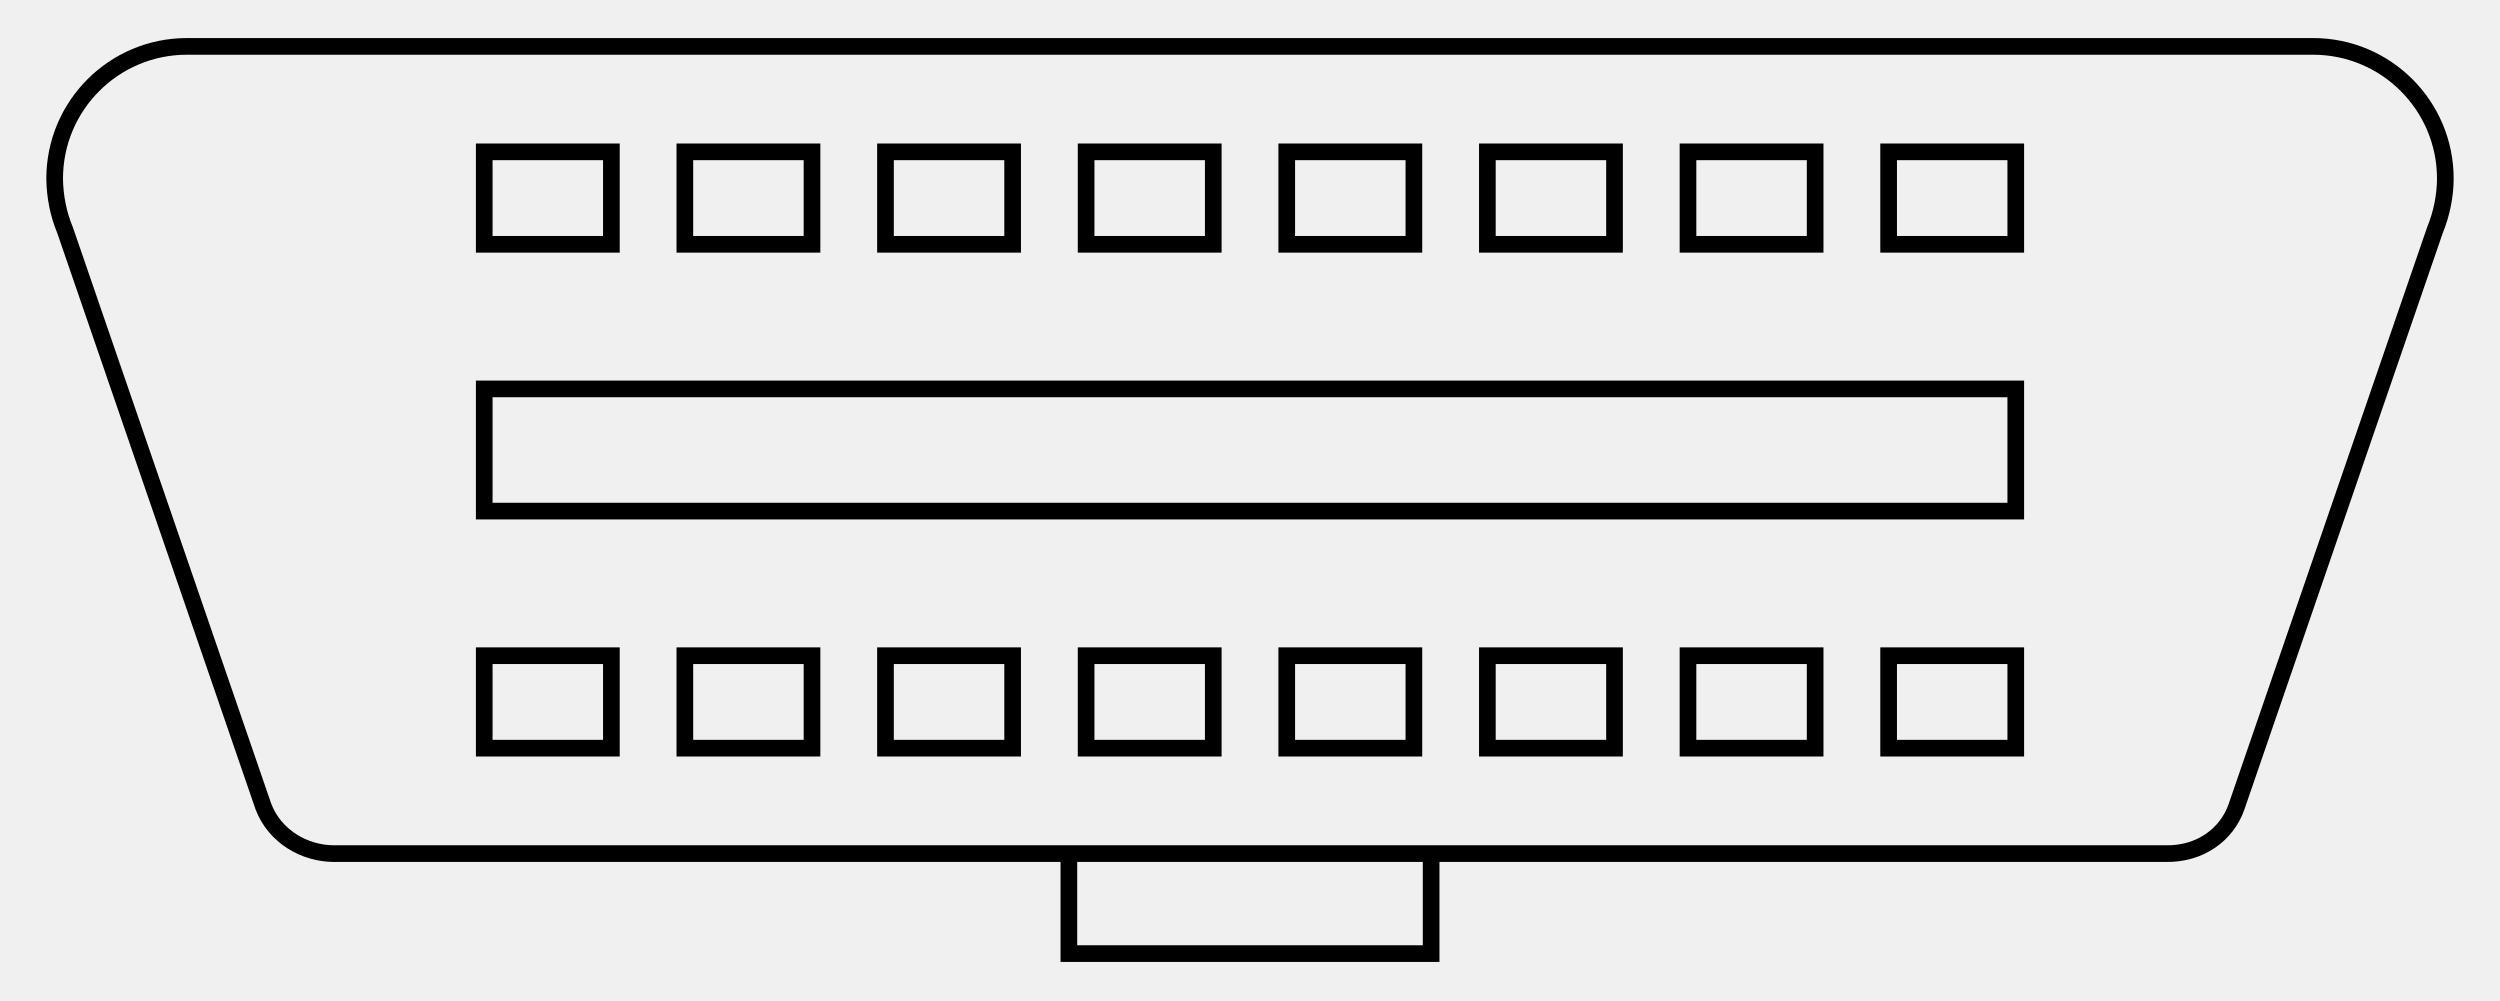
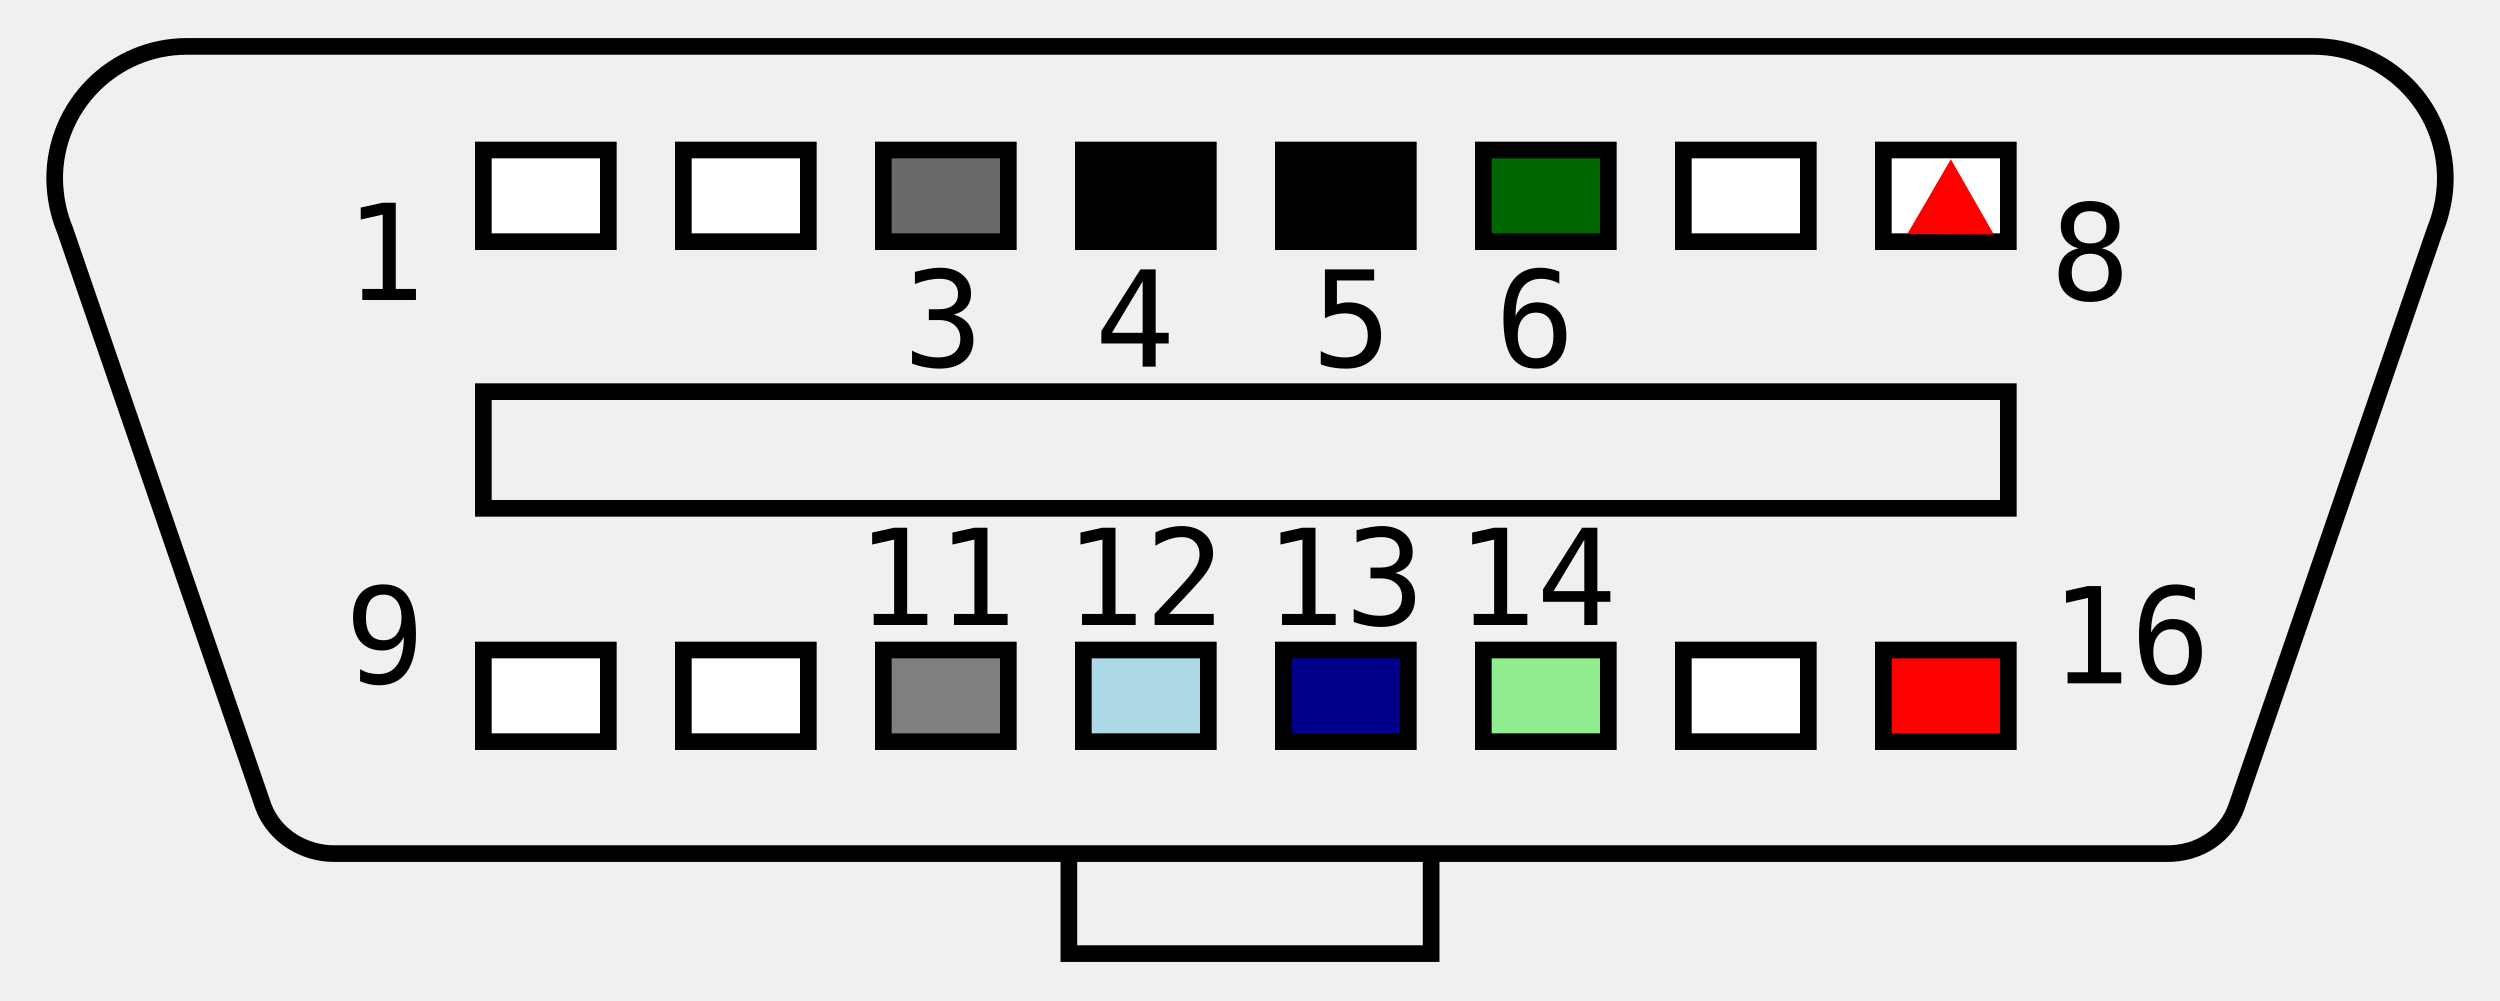
- <svg xmlns="http://www.w3.org/2000/svg" version="1.1" width="300" height="120">
-   <path style="fill:none;stroke:#000;stroke-width:2" d="m 292.193,27.616 c 0.829,-2.022 1.239,-4.159 1.247,-6.178 0,-8.765 -7.106,-15.871 -15.871,-15.871 l -255.139,0 c -8.765,0 -15.871,7.106 -15.871,15.871 0.025,2.185 0.463,4.304 1.247,6.178 L 31.616,96.81 c 1.365,3.555 4.913,5.627 8.485,5.625 l 219.797,0 c 4.118,0.071 7.313,-2.274 8.485,-5.625 z" />
-   <path style="fill:none;stroke:#000;stroke-width:2" d="m 128.265,102.435 0,11.997 43.47,0 0,-11.997" />
-   <rect style="fill:none;stroke:#000;stroke-width:2" x="58.108" y="46.67" width="183.785" height="14.663" />
-   <rect style="fill:none;stroke:#000;stroke-width:2" id="pin-1" x="58.108" y="18.221" width="15.258" height="11.096" />
-   <rect style="fill:none;stroke:#000;stroke-width:2" id="pin-2" x="82.183" y="18.221" width="15.258" height="11.096" />
-   <rect style="fill:none;stroke:#000;stroke-width:2" id="pin-3" x="106.258" y="18.221" width="15.258" height="11.096" />
-   <rect style="fill:none;stroke:#000;stroke-width:2" id="pin-4" x="130.334" y="18.221" width="15.258" height="11.096" />
-   <rect style="fill:none;stroke:#000;stroke-width:2" id="pin-5" x="154.409" y="18.221" width="15.258" height="11.096" />
-   <rect style="fill:none;stroke:#000;stroke-width:2" id="pin-6" x="178.484" y="18.221" width="15.258" height="11.096" />
-   <rect style="fill:none;stroke:#000;stroke-width:2" id="pin-7" x="202.559" y="18.221" width="15.258" height="11.096" />
-   <rect style="fill:none;stroke:#000;stroke-width:2" id="pin-8" x="226.635" y="18.221" width="15.258" height="11.096" />
-   <rect style="fill:none;stroke:#000;stroke-width:2" id="pin-9" x="58.108" y="78.685" width="15.258" height="11.096" />
-   <rect style="fill:none;stroke:#000;stroke-width:2" id="pin-10" x="82.183" y="78.685" width="15.258" height="11.096" />
-   <rect style="fill:none;stroke:#000;stroke-width:2" id="pin-11" x="106.258" y="78.685" width="15.258" height="11.096" />
-   <rect style="fill:none;stroke:#000;stroke-width:2" id="pin-12" x="130.334" y="78.685" width="15.258" height="11.096" />
-   <rect style="fill:none;stroke:#000;stroke-width:2" id="pin-13" x="154.409" y="78.685" width="15.258" height="11.096" />
-   <rect style="fill:none;stroke:#000;stroke-width:2" id="pin-14" x="178.484" y="78.685" width="15.258" height="11.096" />
-   <rect style="fill:none;stroke:#000;stroke-width:2" id="pin-15" x="202.559" y="78.685" width="15.258" height="11.096" />
-   <rect style="fill:none;stroke:#000;stroke-width:2" id="pin-16" x="226.635" y="78.685" width="15.258" height="11.096" />
+ <svg xmlns="http://www.w3.org/2000/svg" xmlns:xlink="http://www.w3.org/1999/xlink" id="nz.fischer.seth/svg/nissan-leaf-dlc-pin-assignment" height="120" width="300" version="1.1">
+   <defs id="defs">
+     <rect id="pin-outline" height="11" width="15" />
+   </defs>
+   <style>
+         rect {
+             stroke-width:2;
+             stroke:#000;
+         }
+         text {
+             fill: #000;
+             font-family: monospace;
+             font-size: 16px;
+             stroke: none;
+             text-align: end;
+             text-anchor: end;
+         }
+     </style>
+   <path id="dlc-outline" d="m 292.193,27.616 c 0.829,-2.022 1.239,-4.159 1.247,-6.178 0,-8.765 -7.106,-15.871 -15.871,-15.871 l -255.139,0 c -8.765,0 -15.871,7.106 -15.871,15.871 0.025,2.185 0.463,4.304 1.247,6.178 L 31.616,96.81 c 1.365,3.555 4.913,5.627 8.485,5.625 l 219.797,0 c 4.118,0.071 7.313,-2.274 8.485,-5.625 z" style="fill:none;stroke:#000;stroke-width:2" />
+   <path id="key-outline" d="m 128.265,102.435 0,11.997 43.47,0 0,-11.997" style="fill:none;stroke:#000;stroke-width:2" />
+   <rect id="centre-outline" height="14" width="183" x="58" y="47" style="fill:none" />
+   <use id="pin-1-outline" x="58" y="18" style="fill:#fff" xlink:href="#pin-outline">
+         </use>
+   <use id="pin-2-outline" x="82" y="18" style="fill:#fff" xlink:href="#pin-outline">
+         </use>
+   <use id="pin-3-outline" x="106" y="18" style="fill:#696969" xlink:href="#pin-outline">
+         </use>
+   <use id="pin-4-outline" x="130" y="18" style="fill:#000" xlink:href="#pin-outline">
+         </use>
+   <use id="pin-5-outline" x="154" y="18" style="fill:#000" xlink:href="#pin-outline">
+         </use>
+   <use id="pin-6-outline" x="178" y="18" style="fill:#006400" xlink:href="#pin-outline">
+         </use>
+   <use id="pin-7-outline" x="202" y="18" style="fill:#fff" xlink:href="#pin-outline">
+         </use>
+   <use id="pin-8-outline" x="226" y="18" style="fill:#fff" xlink:href="#pin-outline">
+         </use>
+   <use id="pin-9-outline" x="58" y="78" style="fill:#fff" xlink:href="#pin-outline">
+         </use>
+   <use id="pin-10-outline" x="82" y="78" style="fill:#fff" xlink:href="#pin-outline">
+         </use>
+   <use id="pin-11-outline" x="106" y="78" style="fill:#808080" xlink:href="#pin-outline">
+         </use>
+   <use id="pin-12-outline" x="130" y="78" style="fill:#add8e6" xlink:href="#pin-outline">
+         </use>
+   <use id="pin-13-outline" x="154" y="78" style="fill:#00008b" xlink:href="#pin-outline">
+         </use>
+   <use id="pin-14-outline" x="178" y="78" style="fill:#90ee90" xlink:href="#pin-outline">
+         </use>
+   <use id="pin-15-outline" x="202" y="78" style="fill:#fff" xlink:href="#pin-outline">
+         </use>
+   <use id="pin-16-outline" x="226" y="78" style="fill:#f00" xlink:href="#pin-outline">
+         </use>
+   <text id="pin-1-index" y="36" x="51">1</text>
+   <text id="pin-3-index" x="118" y="44">3</text>
+   <text id="pin-4-index" x="141" y="44">4</text>
+   <text id="pin-5-index" x="167" y="44">5</text>
+   <text id="pin-6-index" x="189" y="44">6</text>
+   <text id="pin-8-index" x="246" y="36" style="text-align:start;text-anchor:start">8</text>
+   <text id="pin-9-index" x="51" y="82">9</text>
+   <text id="pin-11-index" x="122" y="75">11</text>
+   <text id="pin-12-index" x="147" y="75">12</text>
+   <text id="pin-13-index" x="171" y="75">13</text>
+   <text id="pin-14-index" x="194" y="75">14</text>
+   <text id="pin-16-index" x="246" y="82" style="text-align:start;text-anchor:start">16</text>
+   <path id="pin-8-powered-on-symbol" d="m 239.265,28.141 -10.402,-0.047 5.241,-8.985 z" style="fill:#ff0000" />
</svg>
